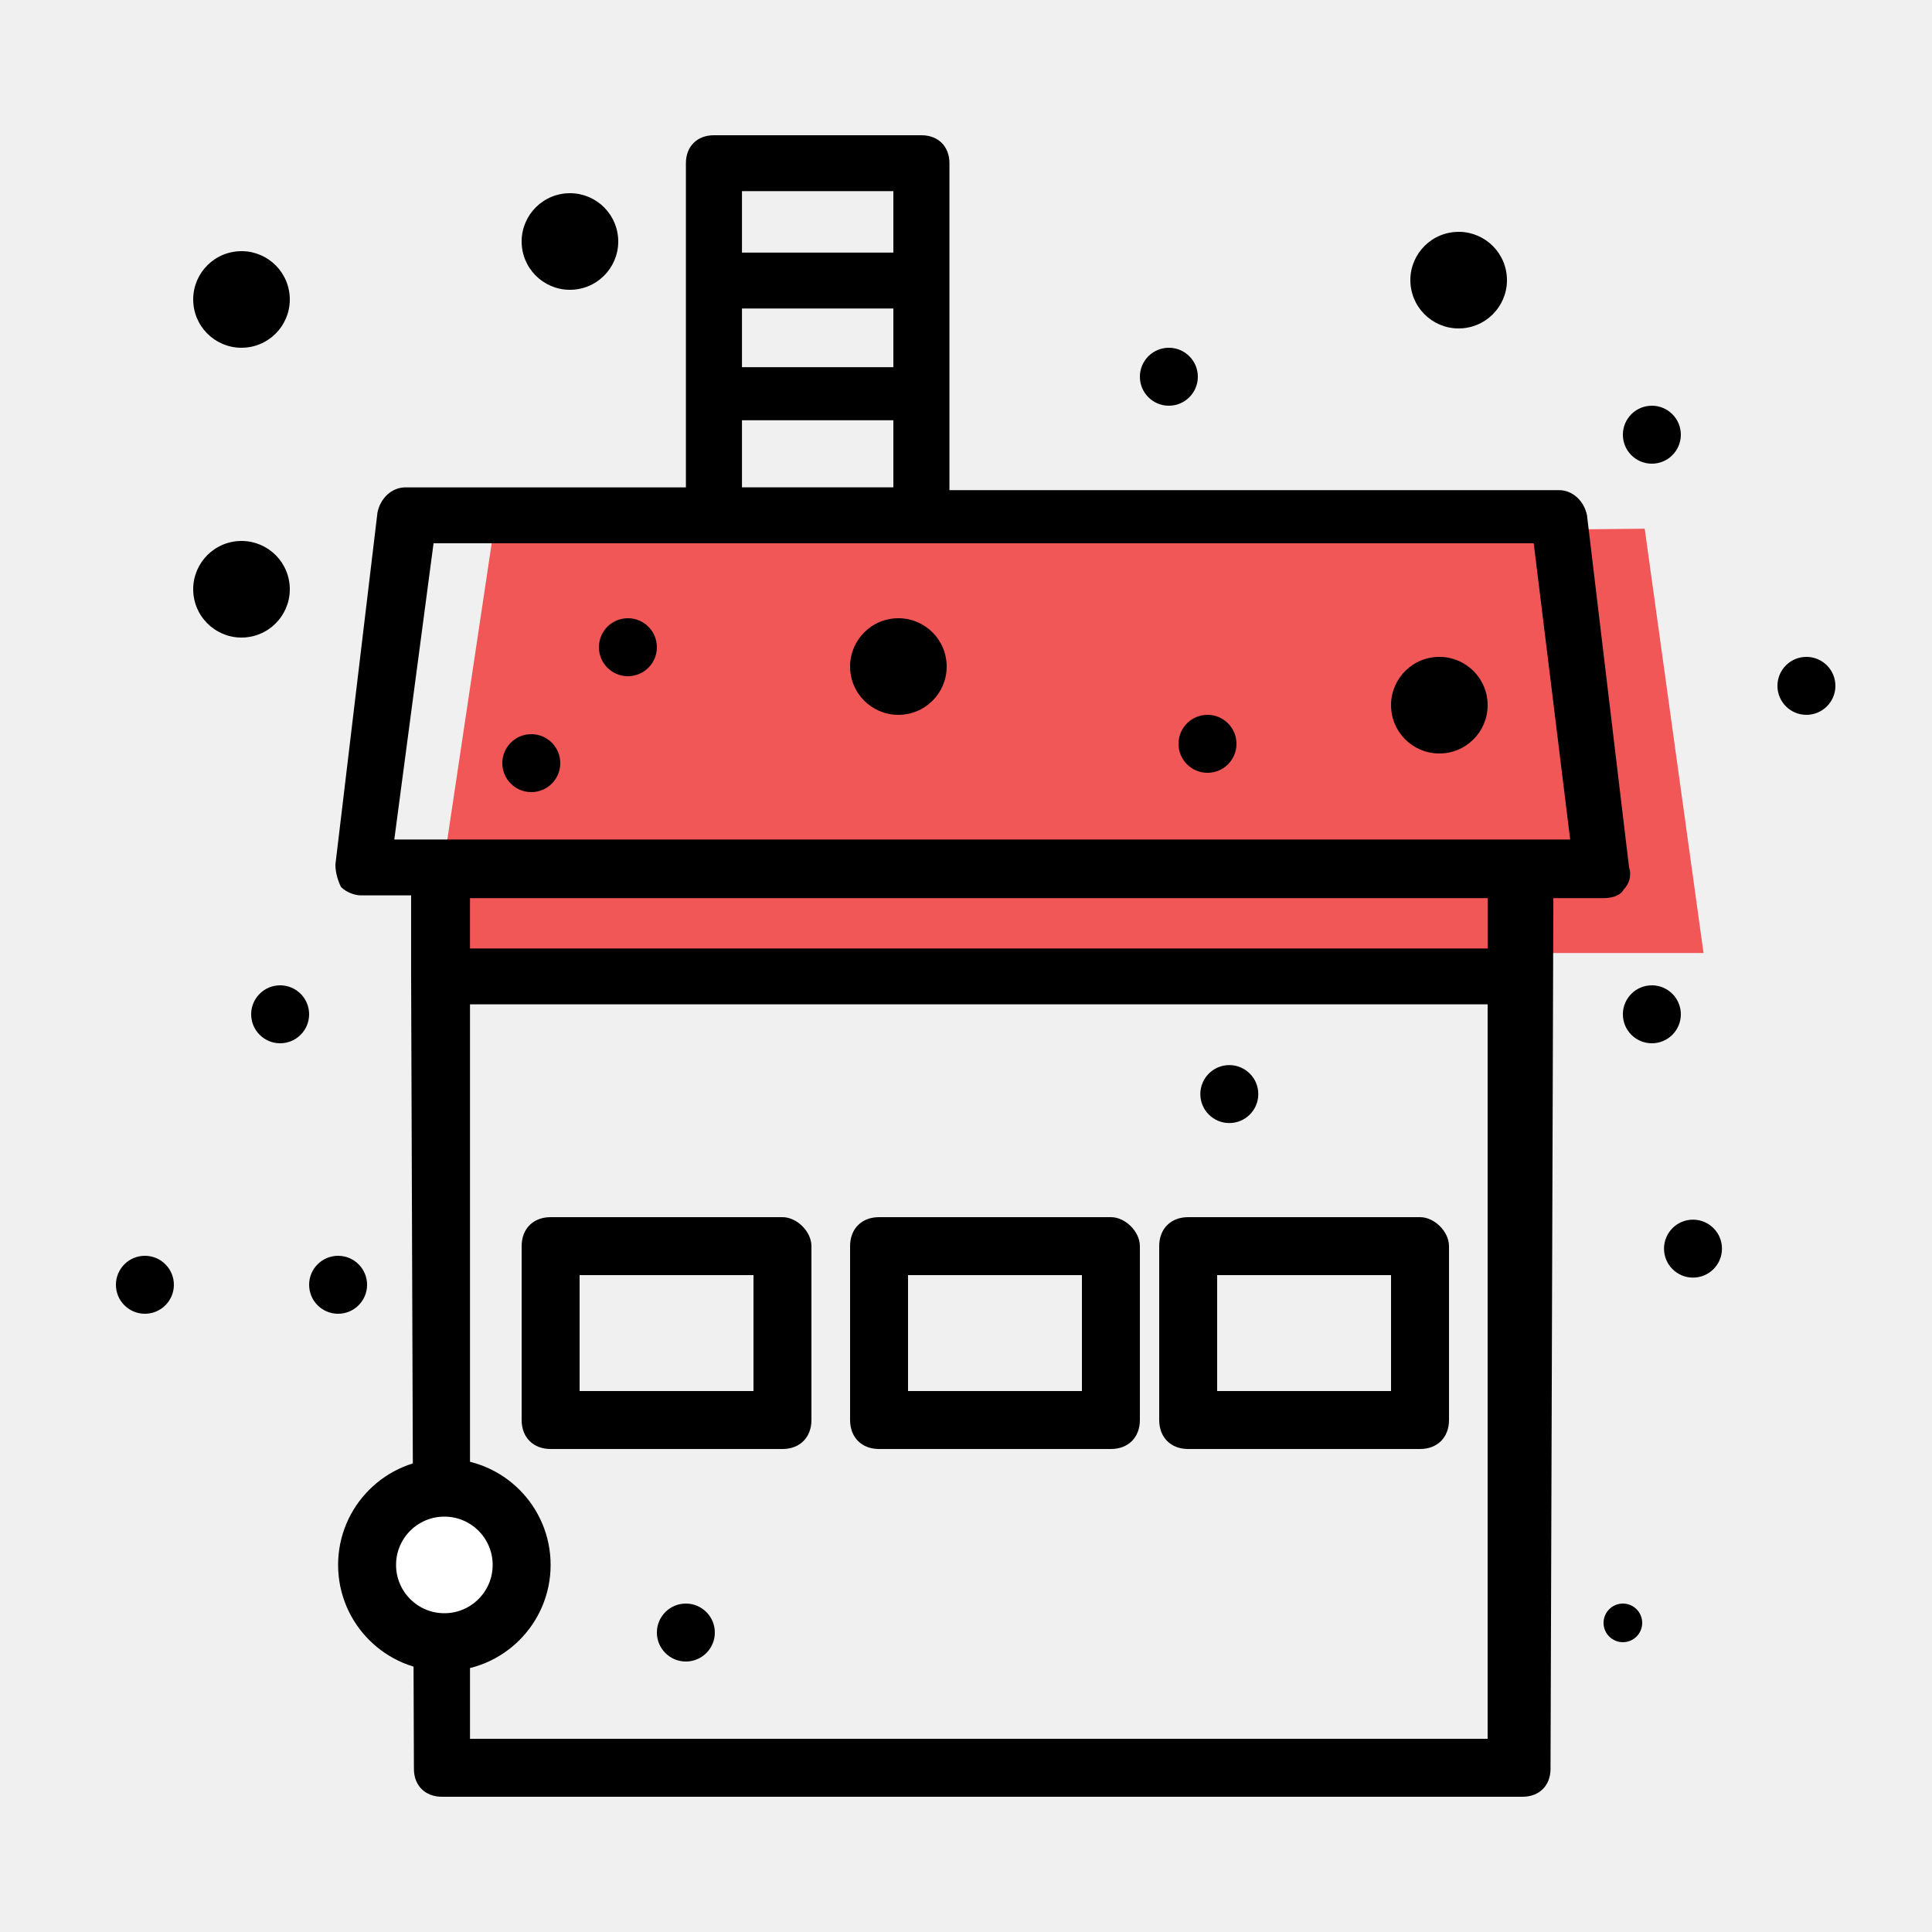
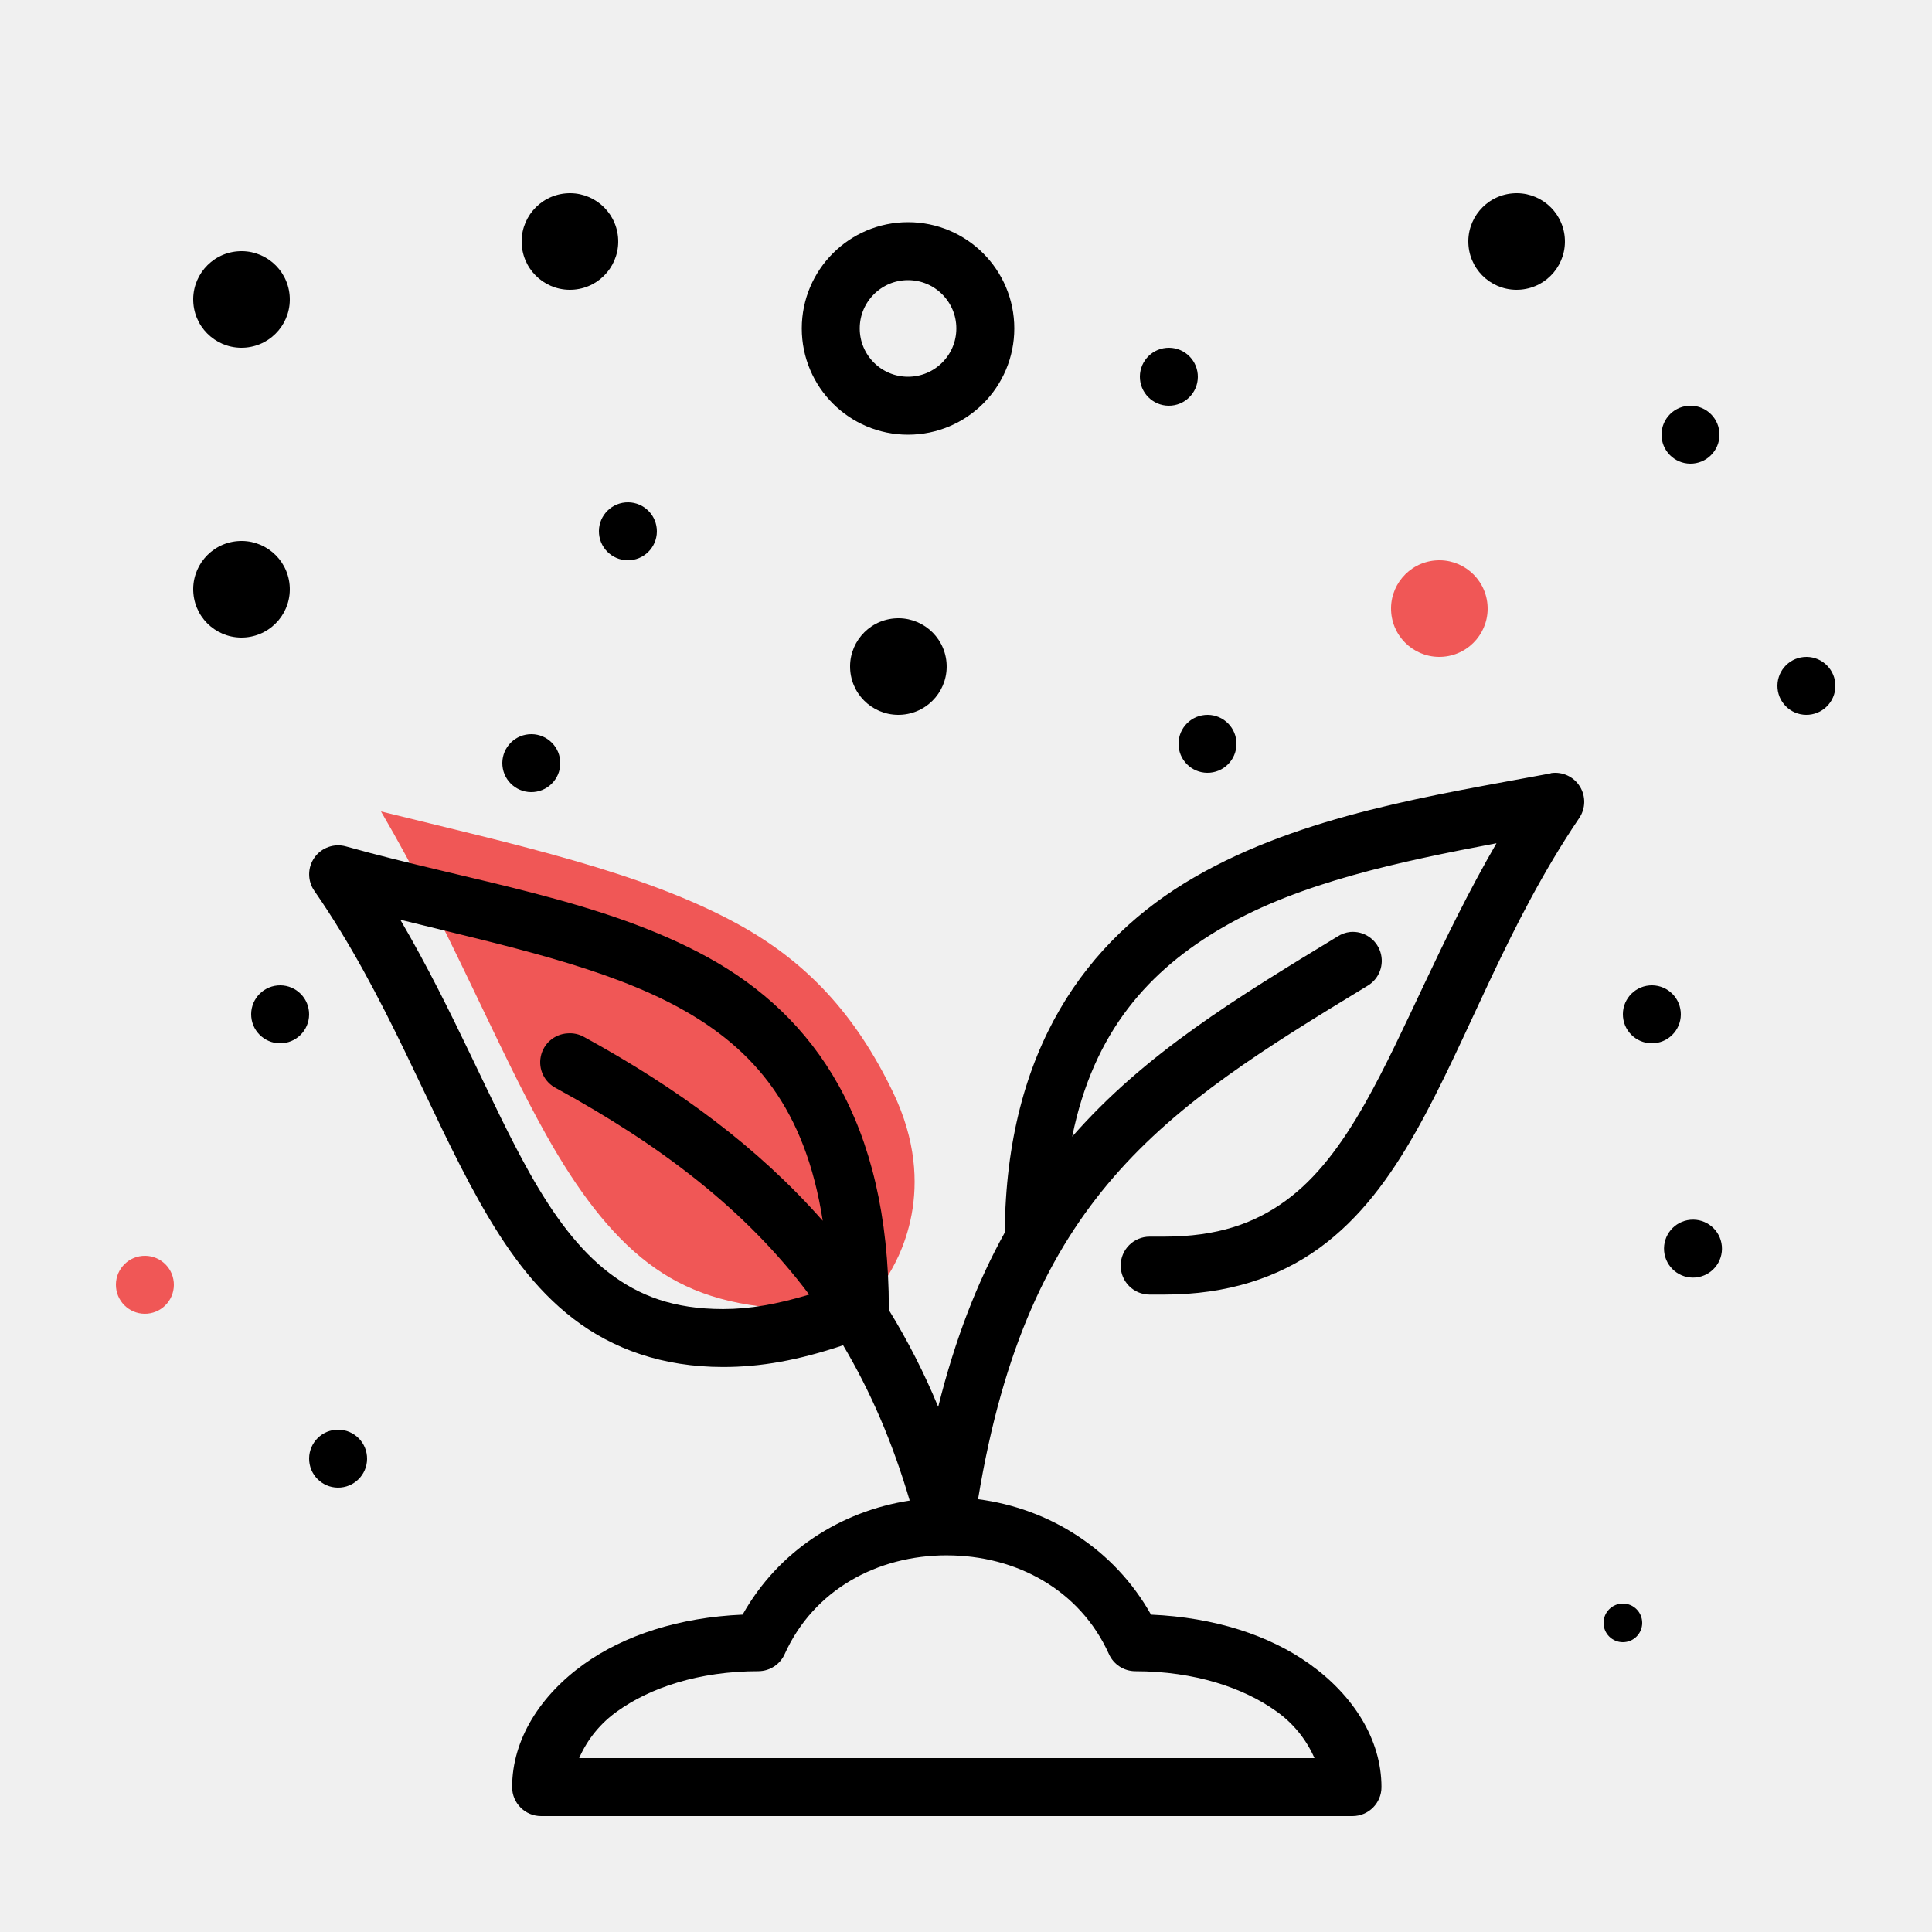
<svg xmlns="http://www.w3.org/2000/svg" width="100" height="100" viewBox="0 0 100 100">
-   <g fill="none" fill-rule="evenodd" transform="translate(5 7)">
-     <path fill="#F05756" d="M17.274 42.33l3.195-21.342 59.661-.623 3.045 21.964z" />
-     <g fill="#000" fill-rule="nonzero">
-       <path d="M35.5 56h-12c-.9 0-1.5.6-1.5 1.5v9c0 .9.6 1.5 1.5 1.5h12c.9 0 1.5-.6 1.5-1.5v-9c0-.75-.75-1.5-1.5-1.5zM34 65h-9v-6h9v6zM52.5 56h-12c-.9 0-1.5.6-1.5 1.5v9c0 .9.6 1.5 1.5 1.5h12c.9 0 1.5-.6 1.5-1.5v-9c0-.75-.75-1.5-1.5-1.5zM51 65h-9v-6h9v6zM68.5 56h-12c-.9 0-1.5.6-1.5 1.5v9c0 .9.6 1.5 1.5 1.5h12c.9 0 1.5-.6 1.5-1.5v-9c0-.75-.75-1.5-1.5-1.5zM67 65h-9v-6h9v6z" />
-       <circle cx="79" cy="77" r="1" />
-       <circle cx="41.5" cy="27.5" r="2.5" transform="rotate(-5.158 41.5 27.5)" />
-       <circle cx="24.5" cy="5.5" r="2.5" transform="rotate(-5.158 24.5 5.5)" />
-       <circle cx="70.5" cy="7.5" r="2.5" transform="rotate(-5.158 70.5 7.5)" />
-       <circle cx="80.5" cy="15.5" r="1.5" transform="rotate(-5.157 80.5 15.5)" />
-       <circle cx="80.5" cy="45.5" r="1.5" transform="rotate(-5.157 80.5 45.5)" />
-       <circle cx="57.5" cy="31.5" r="1.5" transform="rotate(-5.157 57.5 31.5)" />
-       <circle cx="58.629" cy="49.629" r="1.5" transform="rotate(-5.157 58.629 49.629)" />
-       <circle cx="82.629" cy="57.629" r="1.5" transform="rotate(-5.159 82.629 57.629)" />
-       <circle cx="9.5" cy="45.5" r="1.5" transform="rotate(-5.157 9.5 45.5)" />
-       <circle cx="2.5" cy="59.5" r="1.5" transform="rotate(-5.159 2.5 59.5)" />
-       <circle cx="55.5" cy="12.5" r="1.5" transform="rotate(-5.159 55.5 12.5)" />
-       <circle cx="88.5" cy="28.5" r="1.5" transform="rotate(-5.159 88.5 28.5)" />
-       <circle cx="12.5" cy="59.5" r="1.5" transform="rotate(-5.157 12.5 59.5)" />
-       <circle cx="30.5" cy="77.5" r="1.5" transform="rotate(-5.159 30.5 77.5)" />
-       <circle cx="22.5" cy="32.5" r="1.5" transform="rotate(-5.159 22.5 32.5)" />
-       <circle cx="27.5" cy="26.5" r="1.5" transform="rotate(-5.157 27.5 26.5)" />
-       <circle cx="7.5" cy="23.5" r="2.5" transform="rotate(-5.159 7.5 23.5)" />
-       <circle cx="7.5" cy="8.5" r="2.5" transform="rotate(-5.159 7.5 8.5)" />
-       <circle cx="69.5" cy="29.5" r="2.5" transform="rotate(-5.158 69.5 29.5)" />
-       <path d="M75.402 39.488h2.612c.435 0 .87-.144 1.016-.434.29-.289.435-.723.29-1.157l-2.177-18.225c-.145-.723-.725-1.302-1.45-1.302h-31.55V1.446C44.143.58 43.563 0 42.692 0h-10.74c-.87 0-1.45.579-1.45 1.446v16.78H15.988c-.725 0-1.306.578-1.45 1.301L12.36 37.752c0 .434.146.868.29 1.158.291.289.726.434 1.017.434h2.612v4.05l.145 41.16c0 .867.58 1.446 1.451 1.446h55.93c.87 0 1.45-.579 1.45-1.446l.146-45.066zM33.404 8.968h7.836v3.038h-7.836V8.968zm7.836-6.075v3.182h-7.836V2.893h7.836zm-7.836 11.86h7.836v3.472h-7.836v-3.471zM17.44 21.119h56.945l1.887 15.333H15.409l2.032-15.333zM72 39.488v2.604H19.327v-2.604H72zm-52.673 5.497H72V83H19.327V44.985z" />
-     </g>
-     <circle cx="18" cy="74" r="4" fill="#FFF" stroke="#000" stroke-linecap="round" stroke-linejoin="round" stroke-width="3" />
+   <g fill="none" fill-rule="evenodd" transform="translate(5 9)">
+     <circle cx="79" cy="75" r="1" fill="#000" fill-rule="nonzero" />
+     <circle cx="41.5" cy="25.5" r="2.5" fill="#000" fill-rule="nonzero" transform="rotate(-5.158 41.5 25.5)" />
+     <circle cx="24.5" cy="3.5" r="2.5" fill="#000" fill-rule="nonzero" transform="rotate(-5.158 24.5 3.5)" />
+     <circle cx="73.5" cy="3.5" r="2.5" fill="#000" fill-rule="nonzero" transform="rotate(-5.158 73.5 3.5)" />
+     <circle cx="82.5" cy="13.5" r="1.5" fill="#000" fill-rule="nonzero" transform="rotate(-5.157 82.5 13.5)" />
+     <circle cx="80.5" cy="43.5" r="1.5" fill="#000" fill-rule="nonzero" transform="rotate(-5.157 80.5 43.5)" />
+     <circle cx="57.5" cy="29.5" r="1.5" fill="#000" fill-rule="nonzero" transform="rotate(-5.157 57.5 29.5)" />
+     <circle cx="82.629" cy="55.629" r="1.5" fill="#000" fill-rule="nonzero" transform="rotate(-5.159 82.629 55.629)" />
+     <circle cx="9.5" cy="43.5" r="1.5" fill="#000" fill-rule="nonzero" transform="rotate(-5.157 9.5 43.5)" />
+     <circle cx="2.5" cy="57.5" r="1.5" fill="#F05756" fill-rule="nonzero" transform="rotate(-5.159 2.5 57.5)" />
+     <circle cx="55.5" cy="10.5" r="1.5" fill="#000" fill-rule="nonzero" transform="rotate(-5.159 55.5 10.5)" />
+     <circle cx="88.5" cy="26.5" r="1.5" fill="#000" fill-rule="nonzero" transform="rotate(-5.159 88.5 26.5)" />
+     <circle cx="12.5" cy="66.5" r="1.5" fill="#000" fill-rule="nonzero" transform="rotate(-5.157 12.5 66.5)" />
+     <circle cx="22.5" cy="30.5" r="1.5" fill="#000" fill-rule="nonzero" transform="rotate(-5.159 22.5 30.5)" />
+     <circle cx="27.5" cy="18.5" r="1.5" fill="#000" fill-rule="nonzero" transform="rotate(-5.157 27.5 18.5)" />
+     <circle cx="7.5" cy="21.5" r="2.5" fill="#000" fill-rule="nonzero" transform="rotate(-5.159 7.5 21.5)" />
+     <circle cx="7.5" cy="6.5" r="2.5" fill="#000" fill-rule="nonzero" transform="rotate(-5.159 7.5 6.5)" />
+     <circle cx="69.5" cy="22.5" r="2.5" fill="#F05756" fill-rule="nonzero" transform="rotate(-5.158 69.5 22.5)" />
+     <path fill="#F05756" d="M14.72 33c6.92 1.711 13.604 3.138 18.542 5.87 3.52 1.947 6.024 4.65 7.951 8.645 2.424 5.023.284 8.71-.371 9.698-2.121.639-2.827 1.62-4.764 1.544-3.279-.13-5.57-.883-7.549-2.396-1.98-1.513-3.656-3.77-5.242-6.589C20.694 45.161 18.304 39.127 14.72 33z" />
+     <path fill="#000" fill-rule="nonzero" d="M75.294 31.014a1.5 1.5 0 0 0-.07.024c-5.937 1.113-12.808 2.134-18.398 5.366-5.585 3.228-9.738 8.91-9.82 18.37v.023c-1.41 2.54-2.569 5.503-3.445 9.021a35.255 35.255 0 0 0-2.554-5.014v-.047c0-9.721-3.86-15.158-9.327-18.183-5.468-3.024-12.31-3.947-18.773-5.764a1.5 1.5 0 0 0-1.64 2.296c3.762 5.43 5.872 11.328 8.554 16.098 1.341 2.385 2.838 4.512 4.875 6.068 2.036 1.557 4.605 2.484 7.733 2.484 1.947 0 3.875-.342 6.211-1.125 1.398 2.35 2.554 5.002 3.445 8.037-3.565.55-6.795 2.604-8.648 5.905-3.287.143-6.117 1.065-8.202 2.554-2.262 1.615-3.727 3.9-3.727 6.373a1.5 1.5 0 0 0 1.5 1.5h41.997a1.5 1.5 0 0 0 1.5-1.5c0-2.474-1.464-4.758-3.726-6.373-2.085-1.489-4.915-2.41-8.203-2.554-1.905-3.395-5.266-5.499-8.952-5.975 1.3-7.89 3.722-12.859 7.007-16.66 3.406-3.94 7.846-6.692 13.148-9.911a1.5 1.5 0 0 0-.891-2.788 1.5 1.5 0 0 0-.656.234c-5.246 3.186-9.96 6.05-13.734 10.357 1.102-5.447 3.99-8.63 7.828-10.849 3.998-2.31 9.116-3.383 14.132-4.335-2.876 4.962-4.743 9.817-6.797 13.45-1.233 2.18-2.523 3.896-4.124 5.06-1.602 1.166-3.521 1.852-6.281 1.852h-.75a1.5 1.5 0 1 0 0 3h.75c3.276 0 5.933-.883 8.038-2.414 2.106-1.532 3.649-3.646 4.992-6.022 2.687-4.752 4.687-10.67 8.46-16.238a1.5 1.5 0 0 0-1.452-2.32zM15.72 38.606c5.414 1.339 10.643 2.455 14.507 4.593 3.809 2.107 6.458 5.203 7.358 10.989-3.369-3.825-7.53-6.874-12.35-9.513a1.5 1.5 0 0 0-.867-.188 1.5 1.5 0 0 0-.586 2.835c5.423 2.97 9.796 6.276 13.1 10.685-1.66.5-3.072.75-4.453.75-2.569 0-4.357-.691-5.905-1.875-1.549-1.183-2.861-2.948-4.102-5.154-2.028-3.608-3.898-8.329-6.702-13.122zm28.287 32.898c3.599 0 6.89 1.786 8.39 5.108a1.5 1.5 0 0 0 1.359.89c3.097 0 5.613.865 7.289 2.062A5.81 5.81 0 0 1 63.037 82h-38.06a5.81 5.81 0 0 1 1.992-2.437c1.675-1.197 4.191-2.062 7.288-2.062a1.5 1.5 0 0 0 1.36-.89c1.5-3.322 4.79-5.108 8.39-5.108z" />
+     <circle cx="42" cy="8" r="4" stroke="#000" stroke-linecap="round" stroke-linejoin="round" stroke-width="3" />
  </g>
</svg>
